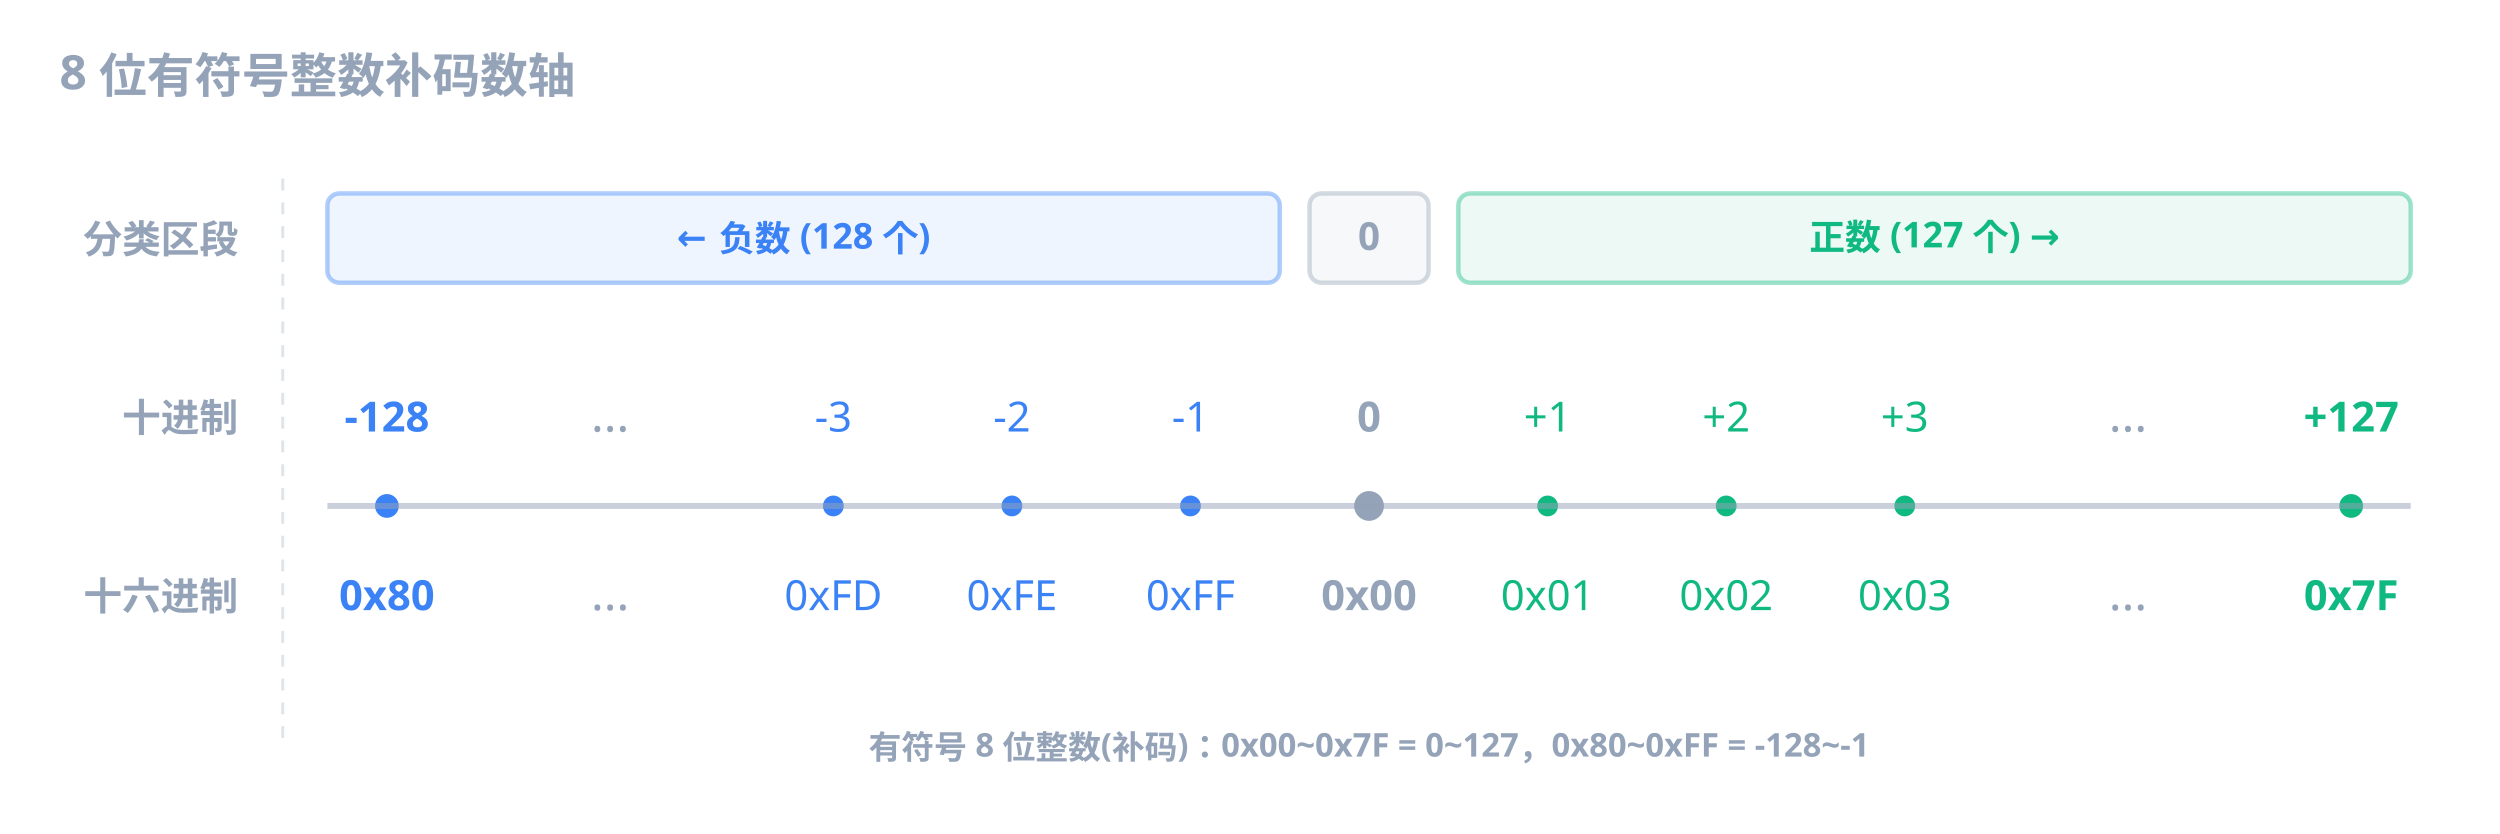
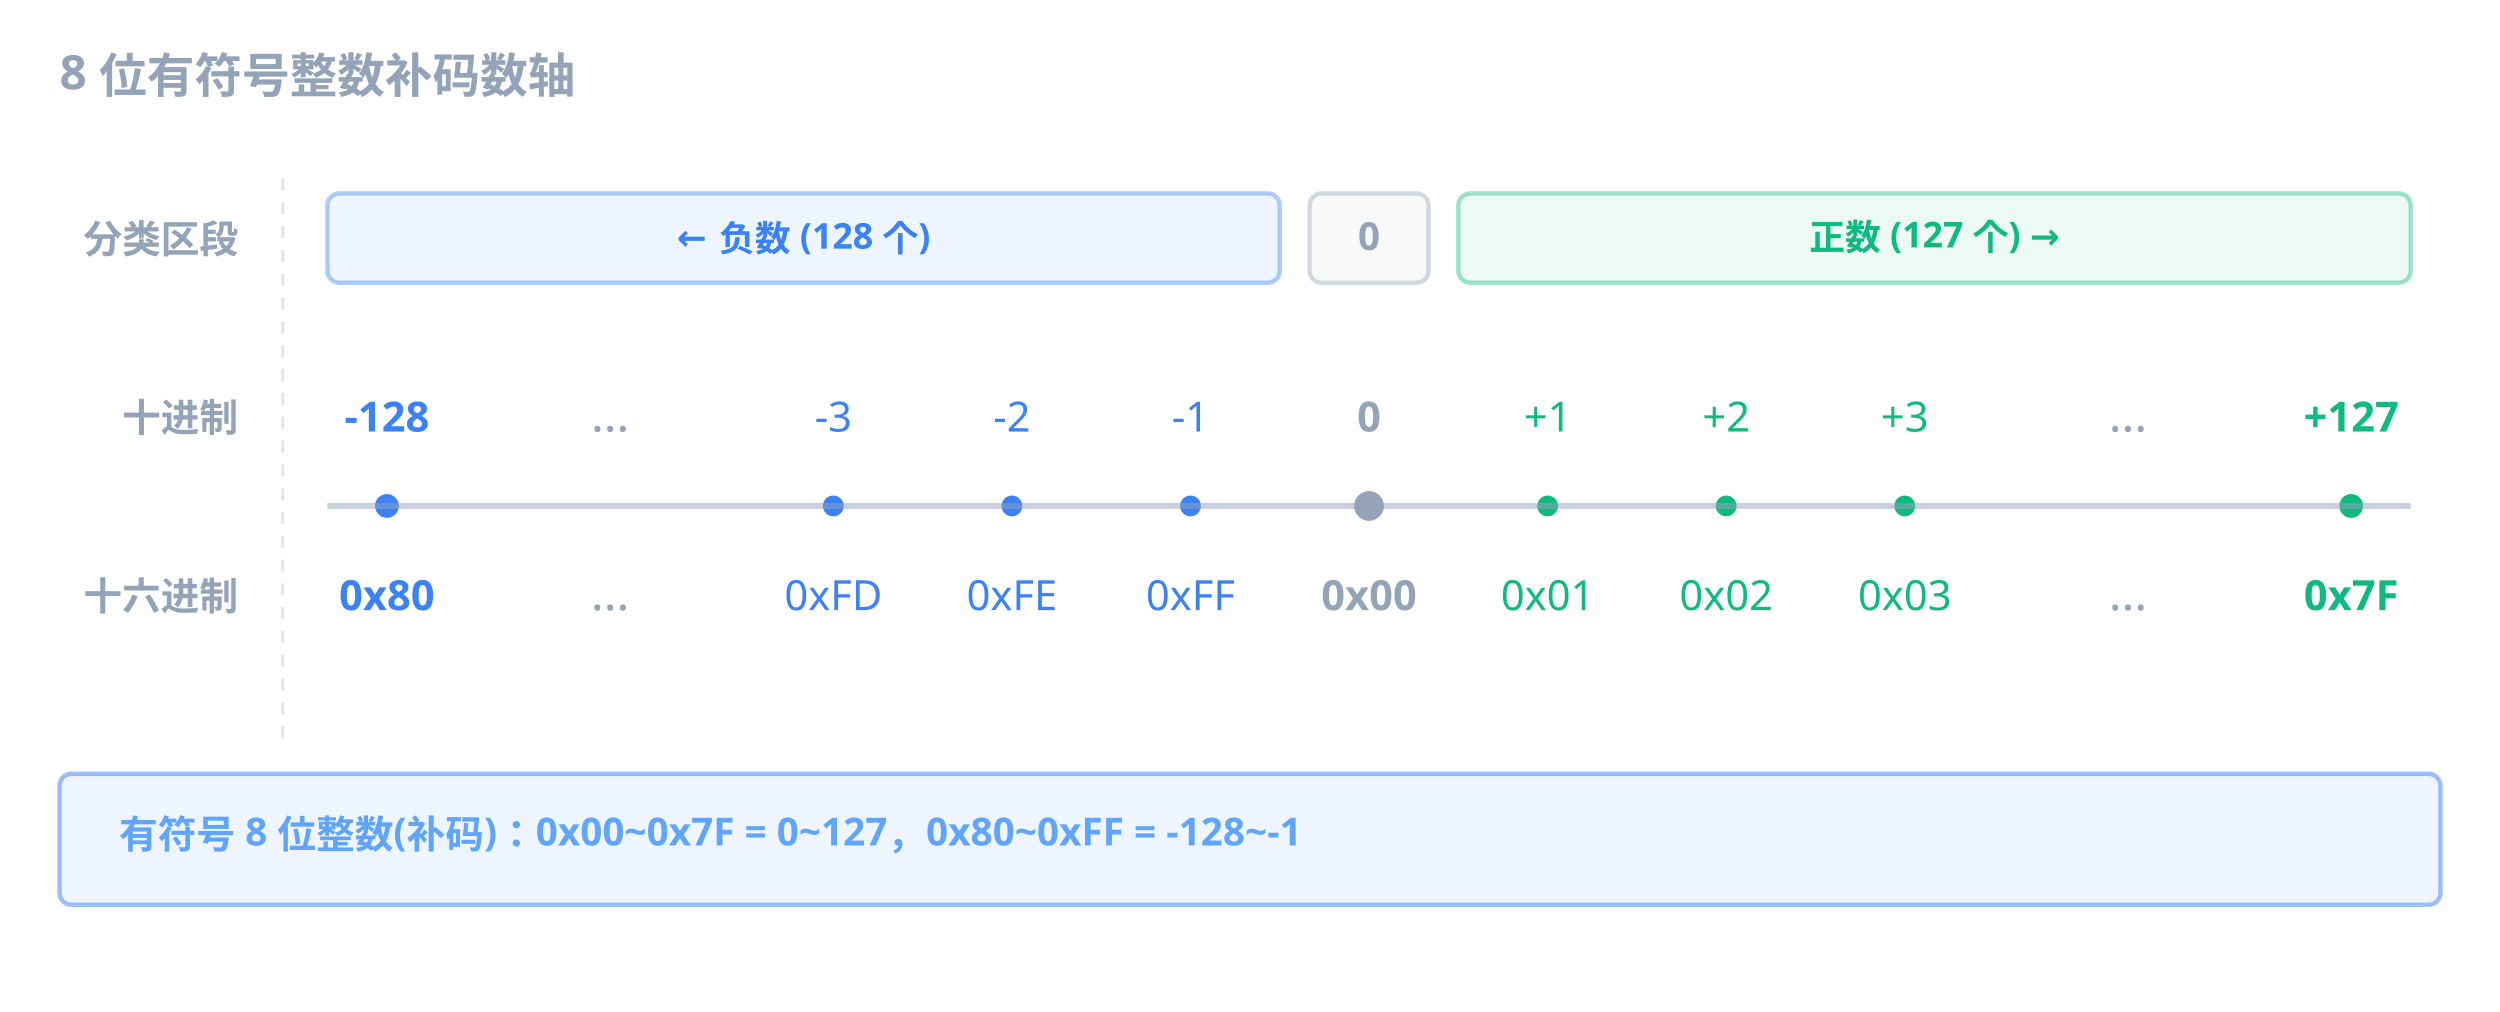
- <svg xmlns="http://www.w3.org/2000/svg" viewBox="0 0 840 280" width="100%" height="100%" font-family="'Noto Sans SC','Microsoft YaHei','PingFang SC','Hiragino Sans GB',sans-serif" font-size="14">
+ <svg xmlns="http://www.w3.org/2000/svg" viewBox="0 0 840 340" width="100%" height="100%" font-family="'Noto Sans SC','Microsoft YaHei','PingFang SC','Hiragino Sans GB',sans-serif" font-size="14">
  <text x="20" y="30" font-size="16" font-weight="bold" fill="#94a3b8">8 位有符号整数补码数轴</text>
  <g transform="translate(0, 40)">
    <g font-size="13" font-weight="bold" fill="#94a3b8" text-anchor="end">
      <text x="80" y="45">分类区段</text>
      <text x="80" y="105">十进制</text>
      <text x="80" y="165">十六进制</text>
    </g>
    <line x1="95" y1="20" x2="95" y2="210" stroke="#94a3b8" stroke-opacity="0.3" stroke-width="1" stroke-dasharray="4,4" />
    <rect x="110" y="25" width="320" height="30" rx="4" fill="#3b82f6" fill-opacity="0.08" stroke="#3b82f6" stroke-opacity="0.4" stroke-width="1.5" />
    <text x="270" y="44" text-anchor="middle" fill="#3b82f6" font-size="12" font-weight="bold">← 负数 (128 个)</text>
    <circle cx="130" cy="130" r="4" fill="#3b82f6" />
    <text x="130" y="105" text-anchor="middle" fill="#3b82f6" font-weight="bold">-128</text>
    <text x="130" y="165" text-anchor="middle" fill="#3b82f6" font-weight="bold">0x80</text>
    <text x="205" y="105" text-anchor="middle" fill="#94a3b8" font-size="16">...</text>
    <text x="205" y="165" text-anchor="middle" fill="#94a3b8" font-size="16">...</text>
    <circle cx="280" cy="130" r="3.5" fill="#3b82f6" />
    <text x="280" y="105" text-anchor="middle" fill="#3b82f6">-3</text>
    <text x="280" y="165" text-anchor="middle" fill="#3b82f6">0xFD</text>
    <circle cx="340" cy="130" r="3.5" fill="#3b82f6" />
    <text x="340" y="105" text-anchor="middle" fill="#3b82f6">-2</text>
    <text x="340" y="165" text-anchor="middle" fill="#3b82f6">0xFE</text>
    <circle cx="400" cy="130" r="3.5" fill="#3b82f6" />
    <text x="400" y="105" text-anchor="middle" fill="#3b82f6">-1</text>
    <text x="400" y="165" text-anchor="middle" fill="#3b82f6">0xFF</text>
    <rect x="440" y="25" width="40" height="30" rx="4" fill="#94a3b8" fill-opacity="0.08" stroke="#94a3b8" stroke-opacity="0.4" stroke-width="1.5" />
    <text x="460" y="44" text-anchor="middle" fill="#94a3b8" font-size="13" font-weight="bold">0</text>
    <circle cx="460" cy="130" r="5" fill="#94a3b8" />
    <text x="460" y="105" text-anchor="middle" fill="#94a3b8" font-weight="bold">0</text>
    <text x="460" y="165" text-anchor="middle" fill="#94a3b8" font-weight="bold">0x00</text>
    <rect x="490" y="25" width="320" height="30" rx="4" fill="#10b981" fill-opacity="0.08" stroke="#10b981" stroke-opacity="0.4" stroke-width="1.5" />
    <text x="650" y="44" text-anchor="middle" fill="#10b981" font-size="12" font-weight="bold">正数 (127 个) →</text>
    <circle cx="520" cy="130" r="3.5" fill="#10b981" />
    <text x="520" y="105" text-anchor="middle" fill="#10b981">+1</text>
    <text x="520" y="165" text-anchor="middle" fill="#10b981">0x01</text>
    <circle cx="580" cy="130" r="3.5" fill="#10b981" />
    <text x="580" y="105" text-anchor="middle" fill="#10b981">+2</text>
    <text x="580" y="165" text-anchor="middle" fill="#10b981">0x02</text>
    <circle cx="640" cy="130" r="3.5" fill="#10b981" />
    <text x="640" y="105" text-anchor="middle" fill="#10b981">+3</text>
    <text x="640" y="165" text-anchor="middle" fill="#10b981">0x03</text>
    <text x="715" y="105" text-anchor="middle" fill="#94a3b8" font-size="16">...</text>
    <text x="715" y="165" text-anchor="middle" fill="#94a3b8" font-size="16">...</text>
    <circle cx="790" cy="130" r="4" fill="#10b981" />
    <text x="790" y="105" text-anchor="middle" fill="#10b981" font-weight="bold">+127</text>
    <text x="790" y="165" text-anchor="middle" fill="#10b981" font-weight="bold">0x7F</text>
    <path d="M110 130 L810 130" fill="none" stroke="#94a3b8" stroke-opacity="0.5" stroke-width="2" />
-     <text x="460" y="215" text-anchor="middle" fill="#94a3b8" font-size="11" font-weight="bold">有符号 8 位整数(补码)：0x00~0x7F = 0~127，0x80~0xFF = -128~-1</text>
  </g>
+   <rect x="20" y="260" width="800" height="44" rx="4" fill="#3b82f6" fill-opacity="0.08" stroke="#3b82f6" stroke-opacity="0.5" stroke-width="1.5" />
+   <text x="40" y="285" font-size="13" font-weight="bold" fill="#60a5fa">有符号 8 位整数(补码)：0x00~0x7F = 0~127，0x80~0xFF = -128~-1</text>
</svg>
